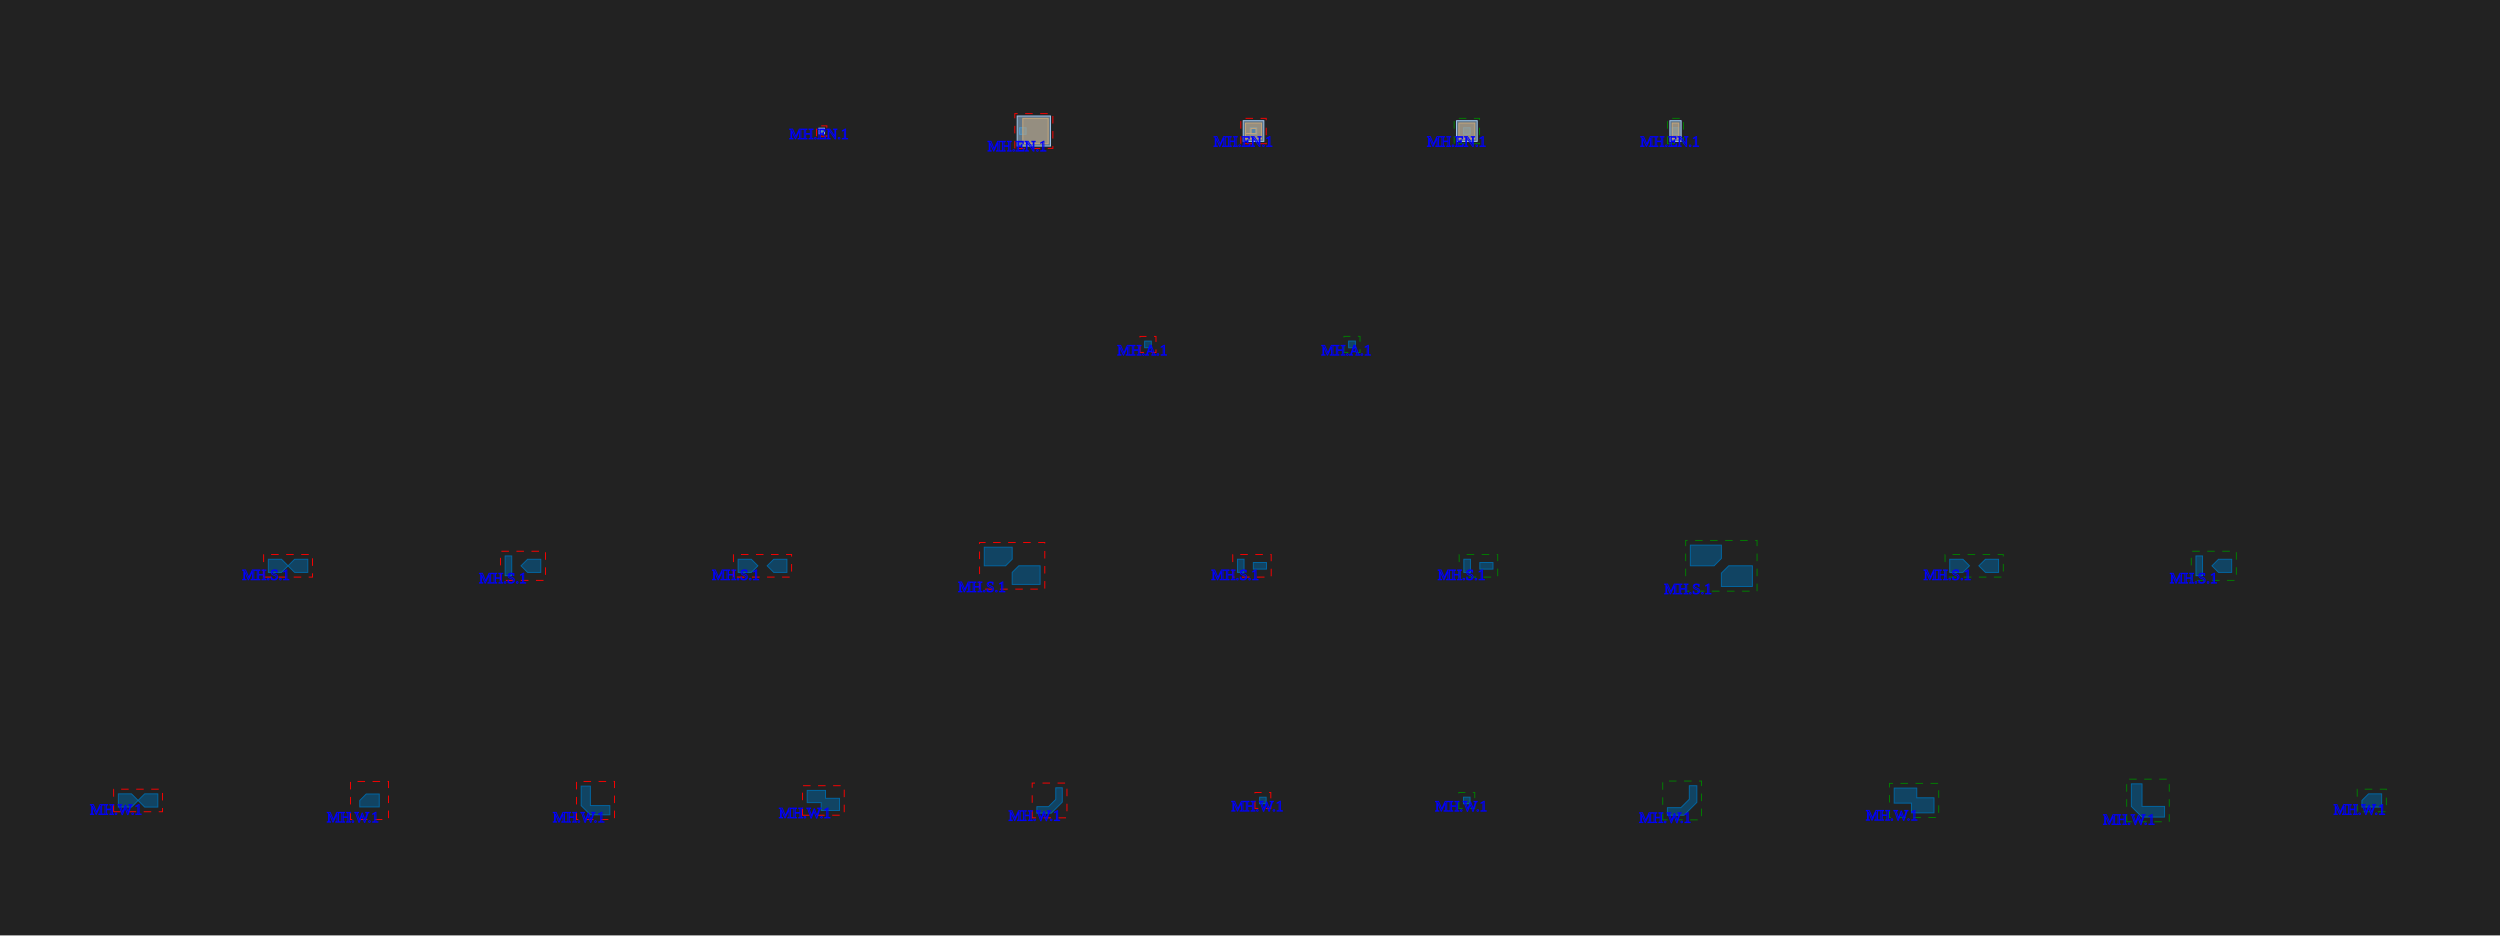
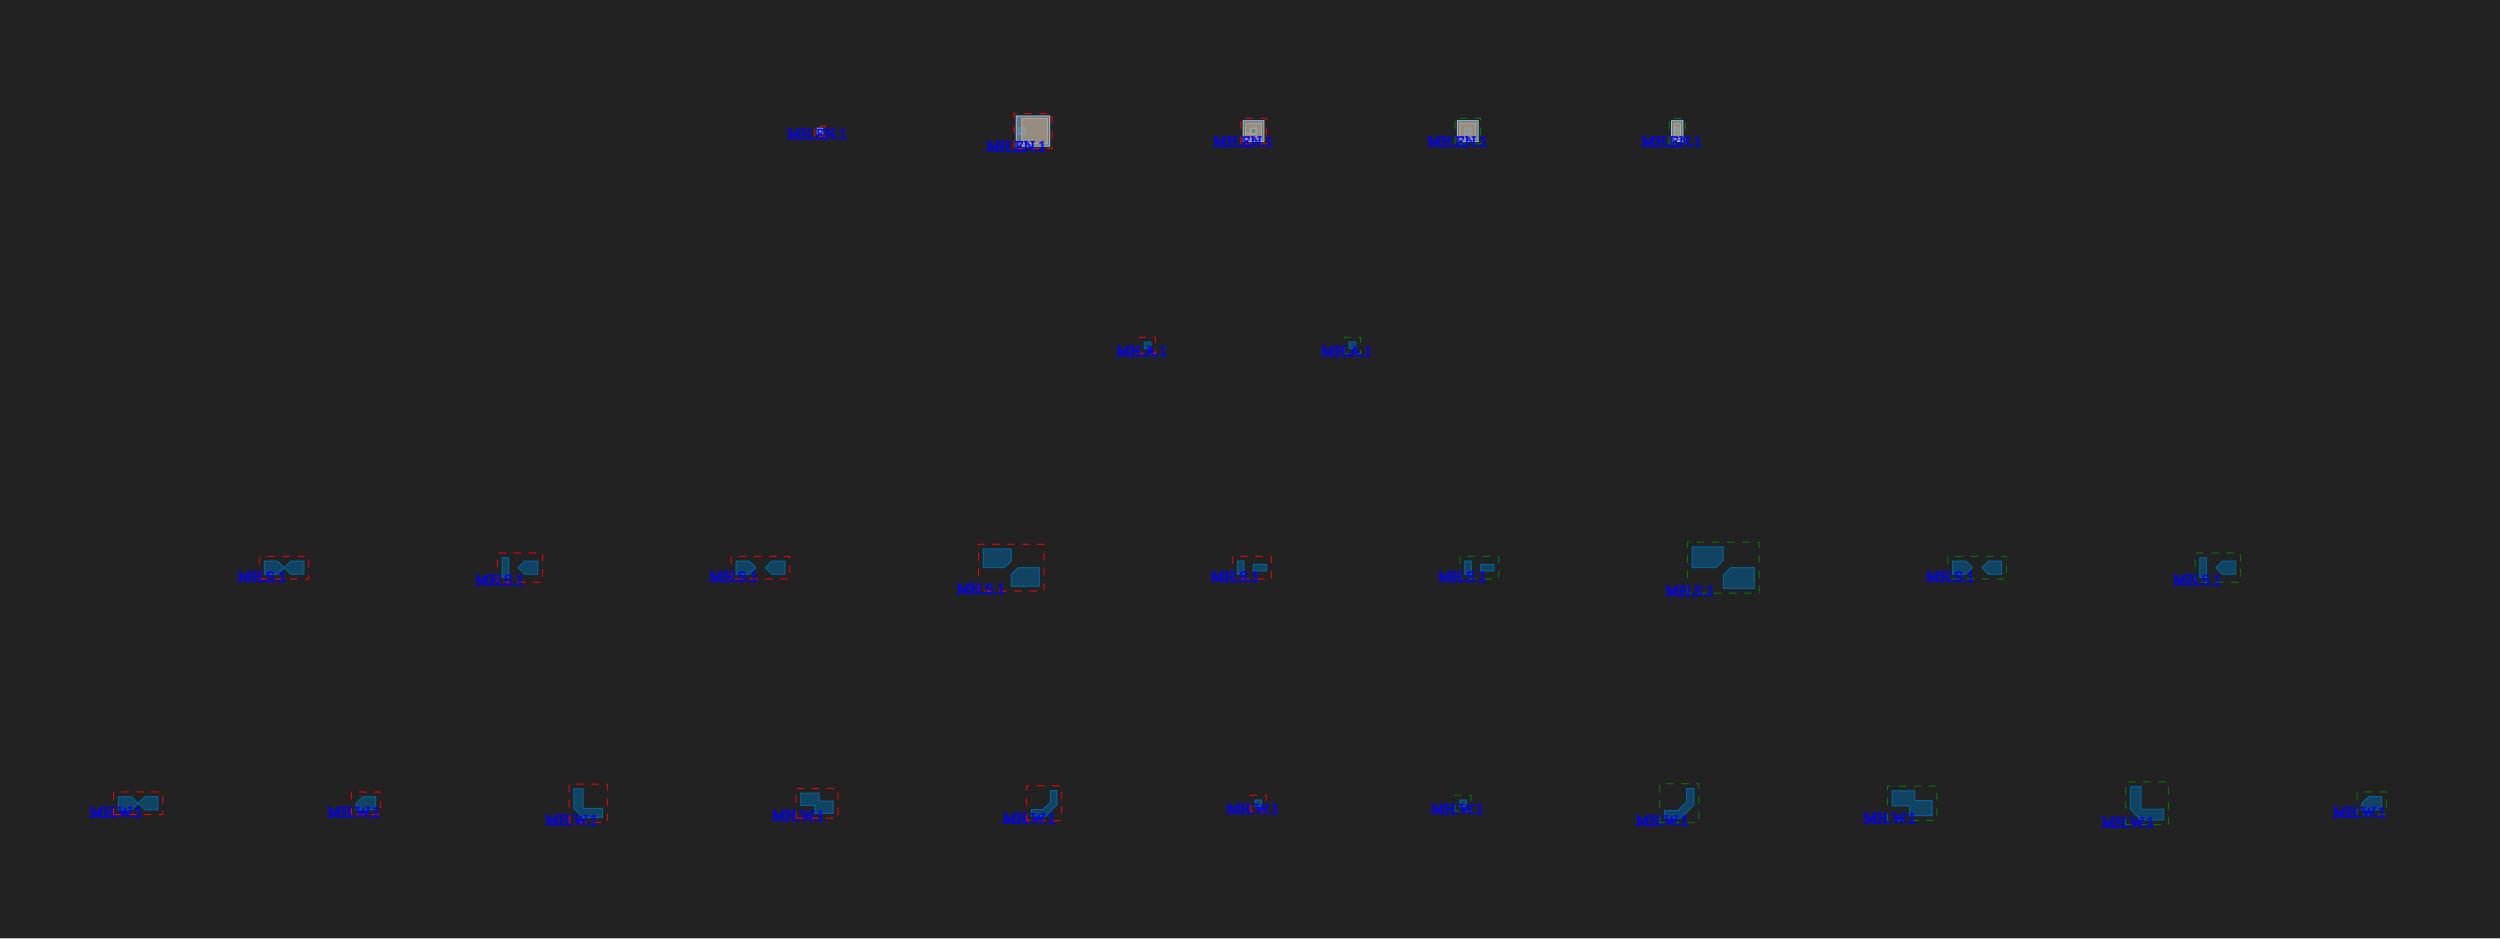
- <svg xmlns="http://www.w3.org/2000/svg" width="2660.108" height="995.308" viewBox="-1557.194 -855.224 2660.108 995.308">
+ <svg xmlns="http://www.w3.org/2000/svg" width="2649.328" height="994.328" viewBox="-1546.904 -854.724 2649.328 994.328">
  <defs>
    <style type="text/css">
- .l1112d0 {fill:none;stroke:red;stroke-dasharray:8,8;}
.l1d0 {stroke: #A1CAF1; fill: #A1CAF1; fill-opacity: 0.5;}
- .l1111d0 {fill:none;stroke:green;stroke-dasharray:8,8;}
+ .l3d222 {fill:none;stroke:red;stroke-dasharray:8,8;}
+ .l2d222 {fill:none;stroke:green;stroke-dasharray:8,8;}
.l47d0 {stroke: #0067A5; fill: #0067A5; fill-opacity: 0.5;}
.l47d1 {stroke: #F38400; fill: #F38400; fill-opacity: 0.5;}
- .l1113t0 {fill:none;stroke:blue;font-size:16px;}
+ .l11t222 {fill:none;stroke:blue;font-size:16px;}
</style>
  </defs>
-   <rect x="-1557.194" y="-855.224" width="2660.108" height="995.308" fill="#222222" stroke="none" />
+   <rect x="-1546.904" y="-854.724" width="2649.328" height="994.328" fill="#222222" stroke="none" />
  <g id="MH" transform="scale(1 -1)">
-     <polygon id="0x5641ce2658d0" class="l47d0" points="0,0 0,7 7,7 7,0" />
-     <polygon id="0x5641ce265940" class="l1111d0" points="-5,-5 -5,12 12,12 12,-5" />
-     <polygon id="0x5641ce2659b0" class="l47d0" points="-216.9,0.05 -216.9,6.95 -210,6.95 -210,0.05" />
-     <polygon id="0x5641ce265a20" class="l1112d0" points="-221.9,-4.95 -221.9,11.95 -205,11.95 -205,-4.95" />
-     <polygon id="0x5641ce265a90" class="l47d0" points="217,-12.16 234.66,-12.16 248.31,1.5 248.31,19.16 240.31,19.16 240.31,4.81 231.34,-4.16 217,-4.16" />
-     <polygon id="0x5641ce265b00" class="l1111d0" points="212,-17.16 212,24.16 253.31,24.16 253.31,-17.16" />
-     <polygon id="0x5641ce265b70" class="l47d0" points="-453.91,-10 -438.68,-10 -426.9,1.77 -426.9,17 -433.8,17 -433.8,4.63 -441.54,-3.1 -453.91,-3.1" />
-     <polygon id="0x5641ce2611d0" class="l1112d0" points="-458.91,-15 -458.91,22 -421.9,22 -421.9,-15" />
-     <polygon id="0x5641ce261240" class="l47d0" points="500.66,6.33 482.31,6.33 482.31,16.67 458.31,16.67 458.31,0.67 476.66,0.67 476.66,-9.67 500.66,-9.67" />
-     <polygon id="0x5641ce2612b0" class="l1111d0" points="453.31,-14.67 453.31,21.67 505.66,21.67 505.66,-14.67" />
-     <polygon id="0x5641ce261320" class="l47d0" points="-663.91,5.8 -678.81,5.8 -678.81,14.2 -698.31,14.2 -698.31,1.2 -683.41,1.2 -683.41,-7.2 -663.91,-7.2" />
-     <polygon id="0x5641ce261390" class="l1112d0" points="-703.31,-12.2 -703.31,19.2 -658.91,19.2 -658.91,-12.2" />
-     <polygon id="0x5641ce261470" class="l47d0" points="721.94,-14.17 746,-14.17 746,-2.83 722,-2.83 722,21.17 710.66,21.17 710.66,-2.89" />
-     <polygon id="0x5641ce2614e0" class="l1111d0" points="705.66,-19.17 705.66,26.17 751,26.17 751,-19.17" />
-     <polygon id="0x5641ce2615d0" class="l47d0" points="-929.06,-11.74 -908.31,-11.74 -908.31,-1.96 -929.01,-1.96 -929.01,18.74 -938.79,18.74 -938.79,-2.01" />
-     <polygon id="0x5641ce261640" class="l1112d0" points="-943.79,-16.74 -943.79,23.74 -903.31,23.74 -903.31,-16.74" />
-     <polygon id="0x5641ce262e80" class="l47d0" points="977,10.5 963,10.5 956,3.5 956,-3.5 977,-3.5" />
-     <polygon id="0x5641ce262ef0" class="l1111d0" points="951,-8.5 951,15.5 982,15.5 982,-8.5" />
-     <polygon id="0x5641ce263050" class="l47d0" points="-1153.68,10.4 -1167.48,10.4 -1174.38,3.5 -1174.38,-3.4 -1153.68,-3.4" />
-     <polygon id="0x5641ce2630c0" class="l1112d0" points="-1184.28,-16.74 -1184.28,23.74 -1143.79,23.74 -1143.79,-16.74" />
-     <polygon id="0x5641ce263230" class="l47d0" points="-1403.28,-3.5 -1389.28,-3.5 -1389.28,10.5 -1403.28,10.5 -1410.28,3.5" />
-     <polygon id="0x5641ce2632a0" class="l47d0" points="-1417.28,10.5 -1431.28,10.5 -1431.28,-3.5 -1417.28,-3.5 -1410.28,3.5" />
-     <polygon id="0x5641ce2616b0" class="l1112d0" points="-1436.28,-8.5 -1436.28,15.5 -1384.28,15.5 -1384.28,-8.5" />
-     <polygon id="0x5641ce25c230" class="l47d0" points="0.11,712.31 0.11,719.31 7.11,719.31 7.11,712.31" />
-     <polygon id="0x5641ce25c2a0" class="l47d1" points="-4.89,707.31 -4.89,724.31 12.11,724.31 12.11,707.31" />
-     <polygon id="0x5641ce25c360" class="l1111d0" points="-9.89,702.31 -9.89,729.31 17.11,729.31 17.11,702.31" />
-     <polygon id="0x5641ce25c420" class="l1d0" points="-7.39,704.81 -7.39,726.81 14.61,726.81 14.61,704.81" />
-     <polygon id="0x5641ce25c4e0" class="l47d0" points="-226.89,712.31 -226.89,719.31 -219.89,719.31 -219.89,712.31" />
-     <polygon id="0x5641ce25c5a0" class="l47d1" points="-214.89,724.31 -231.89,724.31 -231.89,713.19 -226.01,713.19 -226.01,718.44 -220.76,718.44 -220.76,713.19 -226.01,713.19 -231.89,713.19 -231.89,707.31 -214.89,707.31" />
-     <polygon id="0x5641ce25c610" class="l1112d0" points="-236.89,702.31 -236.89,729.31 -209.89,729.31 -209.89,702.31" />
-     <polygon id="0x5641ce25c6d0" class="l1d0" points="-234.39,704.81 -234.39,726.81 -212.39,726.81 -212.39,704.81" />
-     <polygon id="0x5641ce25c790" class="l47d0" points="222.11,712.31 222.11,719.31 229.11,719.31 229.11,712.31" />
-     <polygon id="0x5641ce25c850" class="l47d1" points="222.11,707.31 222.11,724.31 229.11,724.31 229.11,707.31" />
-     <polygon id="0x5641ce25c910" class="l1111d0" points="217.11,702.31 217.11,729.31 234.11,729.31 234.11,702.31" />
-     <polygon id="0x5641ce25c9d0" class="l1d0" points="219.61,704.81 219.61,726.81 231.61,726.81 231.61,704.81" />
-     <polygon id="0x5641ce2617e0" class="l47d0" points="-472.39,712.31 -472.39,719.31 -465.39,719.31 -465.39,712.31" />
-     <polygon id="0x5641ce2618a0" class="l47d1" points="-468.89,702.31 -468.89,729.31 -441.89,729.31 -441.89,702.31" />
-     <polygon id="0x5641ce261960" class="l1112d0" points="-477.39,697.31 -477.39,734.31 -436.89,734.31 -436.89,697.31" />
-     <polygon id="0x5641ce261a20" class="l1d0" points="-474.89,699.81 -474.89,731.81 -439.39,731.81 -439.39,699.81" />
-     <polygon id="0x5641ce261ae0" class="l47d0" points="-683.39,715.31 -683.39,716.31 -682.39,716.31 -682.39,715.31" />
-     <polygon id="0x5641ce261ba0" class="l1112d0" points="-688.39,710.31 -688.39,721.31 -677.39,721.31 -677.39,710.31" />
-     <polygon id="0x5641ce261c60" class="l1d0" points="-685.89,712.81 -685.89,718.81 -679.89,718.81 -679.89,712.81" />
-     <polygon id="0x5641ce261ff0" class="l47d0" points="-122.18,485.17 -122.18,492.31 -115.04,492.31 -115.04,485.17" />
-     <polygon id="0x5641ce2620b0" class="l1111d0" points="-127.18,480.17 -127.18,497.31 -110.04,497.31 -110.04,480.17" />
-     <polygon id="0x5641ce262170" class="l47d0" points="-339.24,485.21 -339.24,492.27 -332.18,492.27 -332.18,485.21" />
-     <polygon id="0x5641ce262230" class="l1112d0" points="-344.24,480.21 -344.24,497.27 -327.18,497.27 -327.18,480.21" />
-     <polygon id="0x5641ce2624b0" class="l47d0" points="7.41,260.17 7.41,246.17 0.41,246.17 0.41,260.17" />
-     <polygon id="0x5641ce262570" class="l47d0" points="17.41,249.67 17.41,256.67 31.41,256.67 31.41,249.67" />
-     <polygon id="0x5641ce262630" class="l1111d0" points="-4.59,241.17 -4.59,265.17 36.41,265.17 36.41,241.17" />
-     <polygon id="0x5641ce2626f0" class="l47d0" points="-233.49,260.17 -233.49,246.17 -240.49,246.17 -240.49,260.17" />
-     <polygon id="0x5641ce263d50" class="l47d0" points="-223.59,249.67 -223.59,256.67 -209.59,256.67 -209.59,249.67" />
-     <polygon id="0x5641ce263e10" class="l1112d0" points="-245.49,241.17 -245.49,265.17 -204.59,265.17 -204.59,241.17" />
-     <polygon id="0x5641ce263ed0" class="l47d0" points="307.41,253.17 282.21,253.17 274.41,245.37 274.41,231.17 307.41,231.17" />
-     <polygon id="0x5641ce263f40" class="l47d0" points="241.41,253.17 266.61,253.17 274.41,260.97 274.41,275.17 241.41,275.17" />
-     <polygon id="0x5641ce264010" class="l1111d0" points="236.41,226.17 236.41,280.17 312.41,280.17 312.41,226.17" />
-     <polygon id="0x5641ce2640d0" class="l47d0" points="-450.49,253.17 -473.17,253.17 -480.19,246.15 -480.19,233.37 -450.49,233.37" />
-     <polygon id="0x5641ce2641a0" class="l47d0" points="-509.89,253.17 -487.21,253.17 -480.19,260.19 -480.19,272.97 -509.89,272.97" />
-     <polygon id="0x5641ce264270" class="l1112d0" points="-514.89,228.37 -514.89,277.97 -445.49,277.97 -445.49,228.37" />
-     <polygon id="0x5641ce264330" class="l47d0" points="555.41,246.17 569.41,246.17 569.41,260.17 555.41,260.17 548.41,253.17" />
-     <polygon id="0x5641ce264400" class="l47d0" points="517.41,246.17 531.41,246.17 538.41,253.17 531.41,260.17 517.41,260.17" />
-     <polygon id="0x5641ce2644d0" class="l1111d0" points="512.41,241.17 512.41,265.17 574.41,265.17 574.41,241.17" />
-     <polygon id="0x5641ce264590" class="l47d0" points="-733.89,246.17 -719.89,246.17 -719.89,260.17 -733.89,260.17 -740.89,253.17" />
-     <polygon id="0x5641ce264660" class="l47d0" points="-771.79,246.17 -757.79,246.17 -750.79,253.17 -757.79,260.17 -771.79,260.17" />
-     <polygon id="0x5641ce264730" class="l1112d0" points="-776.79,241.17 -776.79,265.17 -714.89,265.17 -714.89,241.17" />
-     <polygon id="0x5641ce2647f0" class="l47d0" points="779.41,242.67 779.41,263.67 786.41,263.67 786.41,242.67" />
-     <polygon id="0x5641ce2648b0" class="l47d0" points="803.41,246.17 817.41,246.17 817.41,260.17 803.41,260.17 796.41,253.17" />
-     <polygon id="0x5641ce264980" class="l1111d0" points="774.41,237.67 774.41,268.67 822.41,268.67 822.41,237.67" />
-     <polygon id="0x5641ce264a40" class="l47d0" points="-1019.69,242.67 -1019.69,263.67 -1012.69,263.67 -1012.69,242.67" />
-     <polygon id="0x5641ce264b00" class="l47d0" points="-995.79,246.17 -981.79,246.17 -981.79,260.17 -995.79,260.17 -1002.79,253.17" />
-     <polygon id="0x5641ce264bd0" class="l1112d0" points="-1024.69,237.67 -1024.69,268.67 -976.79,268.67 -976.79,237.67" />
-     <polygon id="0x5641ce264c90" class="l47d0" points="-1243.69,246.17 -1229.69,246.17 -1229.69,260.17 -1243.69,260.17 -1250.69,253.17" />
-     <polygon id="0x5641ce264d60" class="l47d0" points="-1257.69,260.17 -1271.69,260.17 -1271.69,246.17 -1257.69,246.17 -1250.69,253.17" />
-     <polygon id="0x5641ce264e30" class="l1112d0" points="-1276.69,241.17 -1276.69,265.17 -1224.69,265.17 -1224.69,241.17" />
-     <text id="0x5641ce25b270" class="l1113t0" text-anchor="middle" dominant-baseline="central" transform="translate(-2.5 -2.5) scale(1 -1)">MH.W.1</text>
-     <text id="0x5641ce25b300" class="l1113t0" text-anchor="middle" dominant-baseline="central" transform="translate(-219.4 -2.45) scale(1 -1)">MH.W.1</text>
-     <text id="0x5641ce25b390" class="l1113t0" text-anchor="middle" dominant-baseline="central" transform="translate(214.5 -14.66) scale(1 -1)">MH.W.1</text>
-     <text id="0x5641ce25b420" class="l1113t0" text-anchor="middle" dominant-baseline="central" transform="translate(-456.41 -12.5) scale(1 -1)">MH.W.1</text>
-     <text id="0x5641ce25b4b0" class="l1113t0" text-anchor="middle" dominant-baseline="central" transform="translate(455.81 -12.17) scale(1 -1)">MH.W.1</text>
-     <text id="0x5641ce25b540" class="l1113t0" text-anchor="middle" dominant-baseline="central" transform="translate(-700.81 -9.7) scale(1 -1)">MH.W.1</text>
-     <text id="0x5641ce25b5d0" class="l1113t0" text-anchor="middle" dominant-baseline="central" transform="translate(708.16 -16.67) scale(1 -1)">MH.W.1</text>
-     <text id="0x5641ce25b660" class="l1113t0" text-anchor="middle" dominant-baseline="central" transform="translate(-941.29 -14.24) scale(1 -1)">MH.W.1</text>
-     <text id="0x5641ce25b740" class="l1113t0" text-anchor="middle" dominant-baseline="central" transform="translate(953.5 -6) scale(1 -1)">MH.W.1</text>
-     <text id="0x5641ce25b7d0" class="l1113t0" text-anchor="middle" dominant-baseline="central" transform="translate(-1181.78 -14.24) scale(1 -1)">MH.W.1</text>
-     <text id="0x5641ce25b8c0" class="l1113t0" text-anchor="middle" dominant-baseline="central" transform="translate(-1433.78 -6) scale(1 -1)">MH.W.1</text>
-     <text id="0x5641ce261d20" class="l1113t0" text-anchor="middle" dominant-baseline="central" transform="translate(-7.39 704.81) scale(1 -1)">MH.EN.1</text>
-     <text id="0x5641ce261db0" class="l1113t0" text-anchor="middle" dominant-baseline="central" transform="translate(-234.39 704.81) scale(1 -1)">MH.EN.1</text>
-     <text id="0x5641ce261e40" class="l1113t0" text-anchor="middle" dominant-baseline="central" transform="translate(219.61 704.81) scale(1 -1)">MH.EN.1</text>
-     <text id="0x5641ce261ed0" class="l1113t0" text-anchor="middle" dominant-baseline="central" transform="translate(-474.89 699.81) scale(1 -1)">MH.EN.1</text>
-     <text id="0x5641ce261f60" class="l1113t0" text-anchor="middle" dominant-baseline="central" transform="translate(-685.89 712.81) scale(1 -1)">MH.EN.1</text>
-     <text id="0x5641ce2622f0" class="l1113t0" text-anchor="middle" dominant-baseline="central" transform="translate(-124.68 482.67) scale(1 -1)">MH.A.1</text>
-     <text id="0x5641ce262380" class="l1113t0" text-anchor="middle" dominant-baseline="central" transform="translate(-341.74 482.71) scale(1 -1)">MH.A.1</text>
-     <text id="0x5641ce264f40" class="l1113t0" text-anchor="middle" dominant-baseline="central" transform="translate(-2.09 243.67) scale(1 -1)">MH.S.1</text>
-     <text id="0x5641ce264fd0" class="l1113t0" text-anchor="middle" dominant-baseline="central" transform="translate(-242.99 243.67) scale(1 -1)">MH.S.1</text>
-     <text id="0x5641ce265060" class="l1113t0" text-anchor="middle" dominant-baseline="central" transform="translate(238.91 228.67) scale(1 -1)">MH.S.1</text>
-     <text id="0x5641ce2650f0" class="l1113t0" text-anchor="middle" dominant-baseline="central" transform="translate(-512.39 230.87) scale(1 -1)">MH.S.1</text>
-     <text id="0x5641ce265180" class="l1113t0" text-anchor="middle" dominant-baseline="central" transform="translate(514.91 243.67) scale(1 -1)">MH.S.1</text>
-     <text id="0x5641ce25f6e0" class="l1113t0" text-anchor="middle" dominant-baseline="central" transform="translate(-774.29 243.67) scale(1 -1)">MH.S.1</text>
-     <text id="0x5641ce25f770" class="l1113t0" text-anchor="middle" dominant-baseline="central" transform="translate(776.91 240.17) scale(1 -1)">MH.S.1</text>
-     <text id="0x5641ce25f820" class="l1113t0" text-anchor="middle" dominant-baseline="central" transform="translate(-1022.19 240.17) scale(1 -1)">MH.S.1</text>
-     <text id="0x5641ce25f8d0" class="l1113t0" text-anchor="middle" dominant-baseline="central" transform="translate(-1274.19 243.67) scale(1 -1)">MH.S.1</text>
+     <polygon id="0x1165b80" class="l47d0" points="0,0 0,7 7,7 7,0" />
+     <polygon id="0x1165bf0" class="l2d222" points="-5,-5 -5,12 12,12 12,-5" />
+     <polygon id="0x1165c60" class="l47d0" points="-216.9,0.05 -216.9,6.95 -210,6.95 -210,0.05" />
+     <polygon id="0x1165cd0" class="l3d222" points="-221.9,-4.95 -221.9,11.95 -205,11.95 -205,-4.95" />
+     <polygon id="0x1165d40" class="l47d0" points="217,-12.16 234.66,-12.16 248.31,1.5 248.31,19.15 240.31,19.15 240.31,4.81 231.34,-4.16 217,-4.16" />
+     <polygon id="0x1165db0" class="l2d222" points="212,-17.16 212,24.16 253.32,24.16 253.32,-17.16" />
+     <polygon id="0x1165e20" class="l47d0" points="-453.9,-10 -438.67,-10 -426.89,1.78 -426.89,17.01 -433.79,17.01 -433.79,4.64 -441.53,-3.1 -453.9,-3.1" />
+     <polygon id="0x1165ee0" class="l3d222" points="-458.9,-15 -458.9,22 -421.9,22 -421.9,-15" />
+     <polygon id="0x1165fa0" class="l47d0" points="500.66,6.33 482.32,6.33 482.32,16.67 458.32,16.67 458.32,0.67 476.66,0.67 476.66,-9.67 500.66,-9.67" />
+     <polygon id="0x1166010" class="l2d222" points="453.32,-14.67 453.32,21.67 505.66,21.67 505.66,-14.67" />
+     <polygon id="0x11660e0" class="l47d0" points="-663.9,5.8 -678.8,5.8 -678.8,14.2 -698.3,14.2 -698.3,1.2 -683.4,1.2 -683.4,-7.2 -663.9,-7.2" />
+     <polygon id="0x1166150" class="l3d222" points="-703.3,-12.2 -703.3,19.2 -658.9,19.2 -658.9,-12.2" />
+     <polygon id="0x1166230" class="l47d0" points="710.66,21.16 710.66,-2.9 721.94,-14.18 722,-14.18 722,-14.18 746,-14.18 746,-2.84 722,-2.84 722,21.16" />
+     <polygon id="0x11662a0" class="l2d222" points="705.66,-19.18 705.66,26.16 751,26.16 751,-19.18" />
+     <polygon id="0x11663e0" class="l47d0" points="-938.78,18.74 -938.78,-2.01 -929.05,-11.74 -929,-11.74 -929,-11.74 -908.3,-11.74 -908.3,-1.96 -929,-1.96 -929,18.74" />
+     <polygon id="0x1166450" class="l3d222" points="-943.78,-16.74 -943.78,23.74 -903.3,23.74 -903.3,-16.74" />
+     <polygon id="0x1151840" class="l47d0" points="977,10.49 963,10.49 956,3.49 956,-3.51 977,-3.51" />
+     <polygon id="0x11518b0" class="l2d222" points="951,-8.51 951,15.49 982,15.49 982,-8.51" />
+     <polygon id="0x1151a10" class="l47d0" points="-1148.78,10.4 -1162.58,10.4 -1169.48,3.5 -1169.48,-3.4 -1148.78,-3.4" />
+     <polygon id="0x1151ae0" class="l3d222" points="-1174.48,-8.4 -1174.48,15.4 -1143.78,15.4 -1143.78,-8.4" />
+     <polygon id="0x1151c50" class="l47d0" points="-1393.48,-3.5 -1379.48,-3.5 -1379.48,10.5 -1393.48,10.5 -1400.48,3.5" />
+     <polygon id="0x1151d20" class="l47d0" points="-1407.48,10.5 -1421.48,10.5 -1421.48,-3.5 -1407.48,-3.5 -1400.48,3.5" />
+     <polygon id="0x1151eb0" class="l3d222" points="-1426.48,-8.5 -1426.48,15.5 -1374.48,15.5 -1374.48,-8.5" />
+     <polygon id="0x11526b0" class="l47d0" points="5.01,712.3 5.01,719.3 12.01,719.3 12.01,712.3" />
+     <polygon id="0x1152720" class="l47d1" points="0.01,707.3 0.01,724.3 17.01,724.3 17.01,707.3" />
+     <polygon id="0x11527e0" class="l2d222" points="-4.99,702.3 -4.99,729.3 22.01,729.3 22.01,702.3" />
+     <polygon id="0x1163fc0" class="l1d0" points="-2.49,704.8 -2.49,726.8 19.51,726.8 19.51,704.8" />
+     <polygon id="0x1164080" class="l47d0" points="-221.99,712.3 -221.99,719.3 -214.99,719.3 -214.99,712.3" />
+     <polygon id="0x1164140" class="l47d1" points="-209.99,724.3 -226.99,724.3 -226.99,713.18 -221.11,713.18 -221.11,718.42 -215.87,718.42 -215.87,713.18 -221.11,713.18 -226.99,713.18 -226.99,707.3 -209.99,707.3" />
+     <polygon id="0x11641b0" class="l3d222" points="-231.99,702.3 -231.99,729.3 -204.99,729.3 -204.99,702.3" />
+     <polygon id="0x1164270" class="l1d0" points="-229.49,704.8 -229.49,726.8 -207.49,726.8 -207.49,704.8" />
+     <polygon id="0x1164380" class="l47d0" points="227.01,712.3 227.01,719.3 234.01,719.3 234.01,712.3" />
+     <polygon id="0x1164440" class="l47d1" points="227.01,707.3 227.01,724.3 234.01,724.3 234.01,707.3" />
+     <polygon id="0x1164560" class="l2d222" points="222.01,702.3 222.01,729.3 239.01,729.3 239.01,702.3" />
+     <polygon id="0x11645d0" class="l1d0" points="224.51,704.8 224.51,726.8 236.51,726.8 236.51,704.8" />
+     <polygon id="0x1164700" class="l47d0" points="-467.49,712.3 -467.49,719.3 -460.49,719.3 -460.49,712.3" />
+     <polygon id="0x11647c0" class="l47d1" points="-463.99,702.3 -463.99,729.3 -436.99,729.3 -436.99,702.3" />
+     <polygon id="0x1164900" class="l3d222" points="-472.49,697.3 -472.49,734.3 -431.99,734.3 -431.99,697.3" />
+     <polygon id="0x11649c0" class="l1d0" points="-469.99,699.8 -469.99,731.8 -434.49,731.8 -434.49,699.8" />
+     <polygon id="0x1164b10" class="l47d0" points="-678.49,715.3 -678.49,716.3 -677.49,716.3 -677.49,715.3" />
+     <polygon id="0x1164bd0" class="l3d222" points="-683.49,710.3 -683.49,721.3 -672.49,721.3 -672.49,710.3" />
+     <polygon id="0x1164d30" class="l1d0" points="-680.99,712.8 -680.99,718.8 -674.99,718.8 -674.99,712.8" />
+     <polygon id="0x11652b0" class="l47d0" points="-117.28,485.16 -117.28,492.3 -110.14,492.3 -110.14,485.16" />
+     <polygon id="0x1165370" class="l2d222" points="-122.28,480.16 -122.28,497.3 -105.14,497.3 -105.14,480.16" />
+     <polygon id="0x1165430" class="l47d0" points="-334.34,485.2 -334.34,492.26 -327.28,492.26 -327.28,485.2" />
+     <polygon id="0x11654f0" class="l3d222" points="-339.34,480.2 -339.34,497.26 -322.28,497.26 -322.28,480.2" />
+     <polygon id="0x11658f0" class="l47d0" points="12.31,260.16 12.31,246.16 5.31,246.16 5.31,260.16" />
+     <polygon id="0x11659b0" class="l47d0" points="22.31,249.66 22.31,256.66 36.31,256.66 36.31,249.66" />
+     <polygon id="0x1165a70" class="l2d222" points="0.31,241.16 0.31,265.16 41.31,265.16 41.31,241.16" />
+     <polygon id="0x11665f0" class="l47d0" points="-228.59,260.16 -228.59,246.16 -235.59,246.16 -235.59,260.16" />
+     <polygon id="0x11666b0" class="l47d0" points="-218.69,249.66 -218.69,256.66 -204.69,256.66 -204.69,249.66" />
+     <polygon id="0x1166770" class="l3d222" points="-240.59,241.16 -240.59,265.16 -199.69,265.16 -199.69,241.16" />
+     <polygon id="0x1166830" class="l47d0" points="312.31,253.16 287.11,253.16 279.31,245.36 279.31,231.16 312.31,231.16" />
+     <polygon id="0x11668a0" class="l47d0" points="246.31,253.16 271.51,253.16 279.31,260.96 279.31,275.16 246.31,275.16" />
+     <polygon id="0x1166960" class="l2d222" points="241.31,226.16 241.31,280.16 317.31,280.16 317.31,226.16" />
+     <polygon id="0x1166a20" class="l47d0" points="-445.59,253.16 -468.27,253.16 -475.29,246.14 -475.29,233.36 -445.59,233.36" />
+     <polygon id="0x1166a90" class="l47d0" points="-504.99,253.16 -482.31,253.16 -475.29,260.18 -475.29,272.96 -504.99,272.96" />
+     <polygon id="0x1166bc0" class="l3d222" points="-509.99,228.36 -509.99,277.96 -440.59,277.96 -440.59,228.36" />
+     <polygon id="0x1166ca0" class="l47d0" points="560.31,246.16 574.31,246.16 574.31,260.16 560.31,260.16 553.31,253.16" />
+     <polygon id="0x1166d10" class="l47d0" points="522.31,246.16 536.31,246.16 543.31,253.16 536.31,260.16 522.31,260.16" />
+     <polygon id="0x1166e60" class="l2d222" points="517.31,241.16 517.31,265.16 579.31,265.16 579.31,241.16" />
+     <polygon id="0x1166f20" class="l47d0" points="-728.99,246.16 -714.99,246.16 -714.99,260.16 -728.99,260.16 -735.99,253.16" />
+     <polygon id="0x1166ff0" class="l47d0" points="-766.89,246.16 -752.89,246.16 -745.89,253.16 -752.89,260.16 -766.89,260.16" />
+     <polygon id="0x1167150" class="l3d222" points="-771.89,241.16 -771.89,265.16 -709.99,265.16 -709.99,241.16" />
+     <polygon id="0x11672b0" class="l47d0" points="784.31,242.66 784.31,263.66 791.31,263.66 791.31,242.66" />
+     <polygon id="0x1167370" class="l47d0" points="808.31,246.16 822.31,246.16 822.31,260.16 808.31,260.16 801.31,253.16" />
+     <polygon id="0x11674f0" class="l2d222" points="779.31,237.66 779.31,268.66 827.31,268.66 827.31,237.66" />
+     <polygon id="0x11675b0" class="l47d0" points="-1014.79,242.66 -1014.79,263.66 -1007.79,263.66 -1007.79,242.66" />
+     <polygon id="0x1167670" class="l47d0" points="-990.89,246.16 -976.89,246.16 -976.89,260.16 -990.89,260.16 -997.89,253.16" />
+     <polygon id="0x1167800" class="l3d222" points="-1019.79,237.66 -1019.79,268.66 -971.89,268.66 -971.89,237.66" />
+     <polygon id="0x1167990" class="l47d0" points="-1238.79,246.16 -1224.79,246.16 -1224.79,260.16 -1238.79,260.16 -1245.79,253.16" />
+     <polygon id="0x1167a60" class="l47d0" points="-1252.79,260.16 -1266.79,260.16 -1266.79,246.16 -1252.79,246.16 -1245.79,253.16" />
+     <polygon id="0x1167c10" class="l3d222" points="-1271.79,241.16 -1271.79,265.16 -1219.79,265.16 -1219.79,241.16" />
+     <text id="0x1151f70" class="l11t222" text-anchor="middle" dominant-baseline="central" transform="translate(-2.5 -2.5) scale(1 -1)">MH.W.1</text>
+     <text id="0x1152000" class="l11t222" text-anchor="middle" dominant-baseline="central" transform="translate(-219.4 -2.45) scale(1 -1)">MH.W.1</text>
+     <text id="0x1152090" class="l11t222" text-anchor="middle" dominant-baseline="central" transform="translate(214.5 -14.66) scale(1 -1)">MH.W.1</text>
+     <text id="0x1152120" class="l11t222" text-anchor="middle" dominant-baseline="central" transform="translate(-456.4 -12.5) scale(1 -1)">MH.W.1</text>
+     <text id="0x11521b0" class="l11t222" text-anchor="middle" dominant-baseline="central" transform="translate(455.82 -12.17) scale(1 -1)">MH.W.1</text>
+     <text id="0x1152240" class="l11t222" text-anchor="middle" dominant-baseline="central" transform="translate(-700.8 -9.7) scale(1 -1)">MH.W.1</text>
+     <text id="0x11522d0" class="l11t222" text-anchor="middle" dominant-baseline="central" transform="translate(708.16 -16.68) scale(1 -1)">MH.W.1</text>
+     <text id="0x1152360" class="l11t222" text-anchor="middle" dominant-baseline="central" transform="translate(-941.28 -14.24) scale(1 -1)">MH.W.1</text>
+     <text id="0x1152440" class="l11t222" text-anchor="middle" dominant-baseline="central" transform="translate(953.5 -6.01) scale(1 -1)">MH.W.1</text>
+     <text id="0x11524d0" class="l11t222" text-anchor="middle" dominant-baseline="central" transform="translate(-1171.98 -5.9) scale(1 -1)">MH.W.1</text>
+     <text id="0x11525c0" class="l11t222" text-anchor="middle" dominant-baseline="central" transform="translate(-1423.98 -6) scale(1 -1)">MH.W.1</text>
+     <text id="0x1164f50" class="l11t222" text-anchor="middle" dominant-baseline="central" transform="translate(-2.49 704.8) scale(1 -1)">MH.EN.1</text>
+     <text id="0x1164fe0" class="l11t222" text-anchor="middle" dominant-baseline="central" transform="translate(-229.49 704.8) scale(1 -1)">MH.EN.1</text>
+     <text id="0x1165070" class="l11t222" text-anchor="middle" dominant-baseline="central" transform="translate(224.51 704.8) scale(1 -1)">MH.EN.1</text>
+     <text id="0x1165100" class="l11t222" text-anchor="middle" dominant-baseline="central" transform="translate(-469.99 699.8) scale(1 -1)">MH.EN.1</text>
+     <text id="0x1165190" class="l11t222" text-anchor="middle" dominant-baseline="central" transform="translate(-680.99 712.8) scale(1 -1)">MH.EN.1</text>
+     <text id="0x1165730" class="l11t222" text-anchor="middle" dominant-baseline="central" transform="translate(-119.78 482.66) scale(1 -1)">MH.A.1</text>
+     <text id="0x11657c0" class="l11t222" text-anchor="middle" dominant-baseline="central" transform="translate(-336.84 482.7) scale(1 -1)">MH.A.1</text>
+     <text id="0x1167f20" class="l11t222" text-anchor="middle" dominant-baseline="central" transform="translate(2.81 243.66) scale(1 -1)">MH.S.1</text>
+     <text id="0x1167fb0" class="l11t222" text-anchor="middle" dominant-baseline="central" transform="translate(-238.09 243.66) scale(1 -1)">MH.S.1</text>
+     <text id="0x1168040" class="l11t222" text-anchor="middle" dominant-baseline="central" transform="translate(243.81 228.66) scale(1 -1)">MH.S.1</text>
+     <text id="0x11680d0" class="l11t222" text-anchor="middle" dominant-baseline="central" transform="translate(-507.49 230.86) scale(1 -1)">MH.S.1</text>
+     <text id="0x1168160" class="l11t222" text-anchor="middle" dominant-baseline="central" transform="translate(519.81 243.66) scale(1 -1)">MH.S.1</text>
+     <text id="0x11681f0" class="l11t222" text-anchor="middle" dominant-baseline="central" transform="translate(-769.39 243.66) scale(1 -1)">MH.S.1</text>
+     <text id="0x1168280" class="l11t222" text-anchor="middle" dominant-baseline="central" transform="translate(781.81 240.16) scale(1 -1)">MH.S.1</text>
+     <text id="0x1168310" class="l11t222" text-anchor="middle" dominant-baseline="central" transform="translate(-1017.29 240.16) scale(1 -1)">MH.S.1</text>
+     <text id="0x11683f0" class="l11t222" text-anchor="middle" dominant-baseline="central" transform="translate(-1269.29 243.66) scale(1 -1)">MH.S.1</text>
  </g>
</svg>
